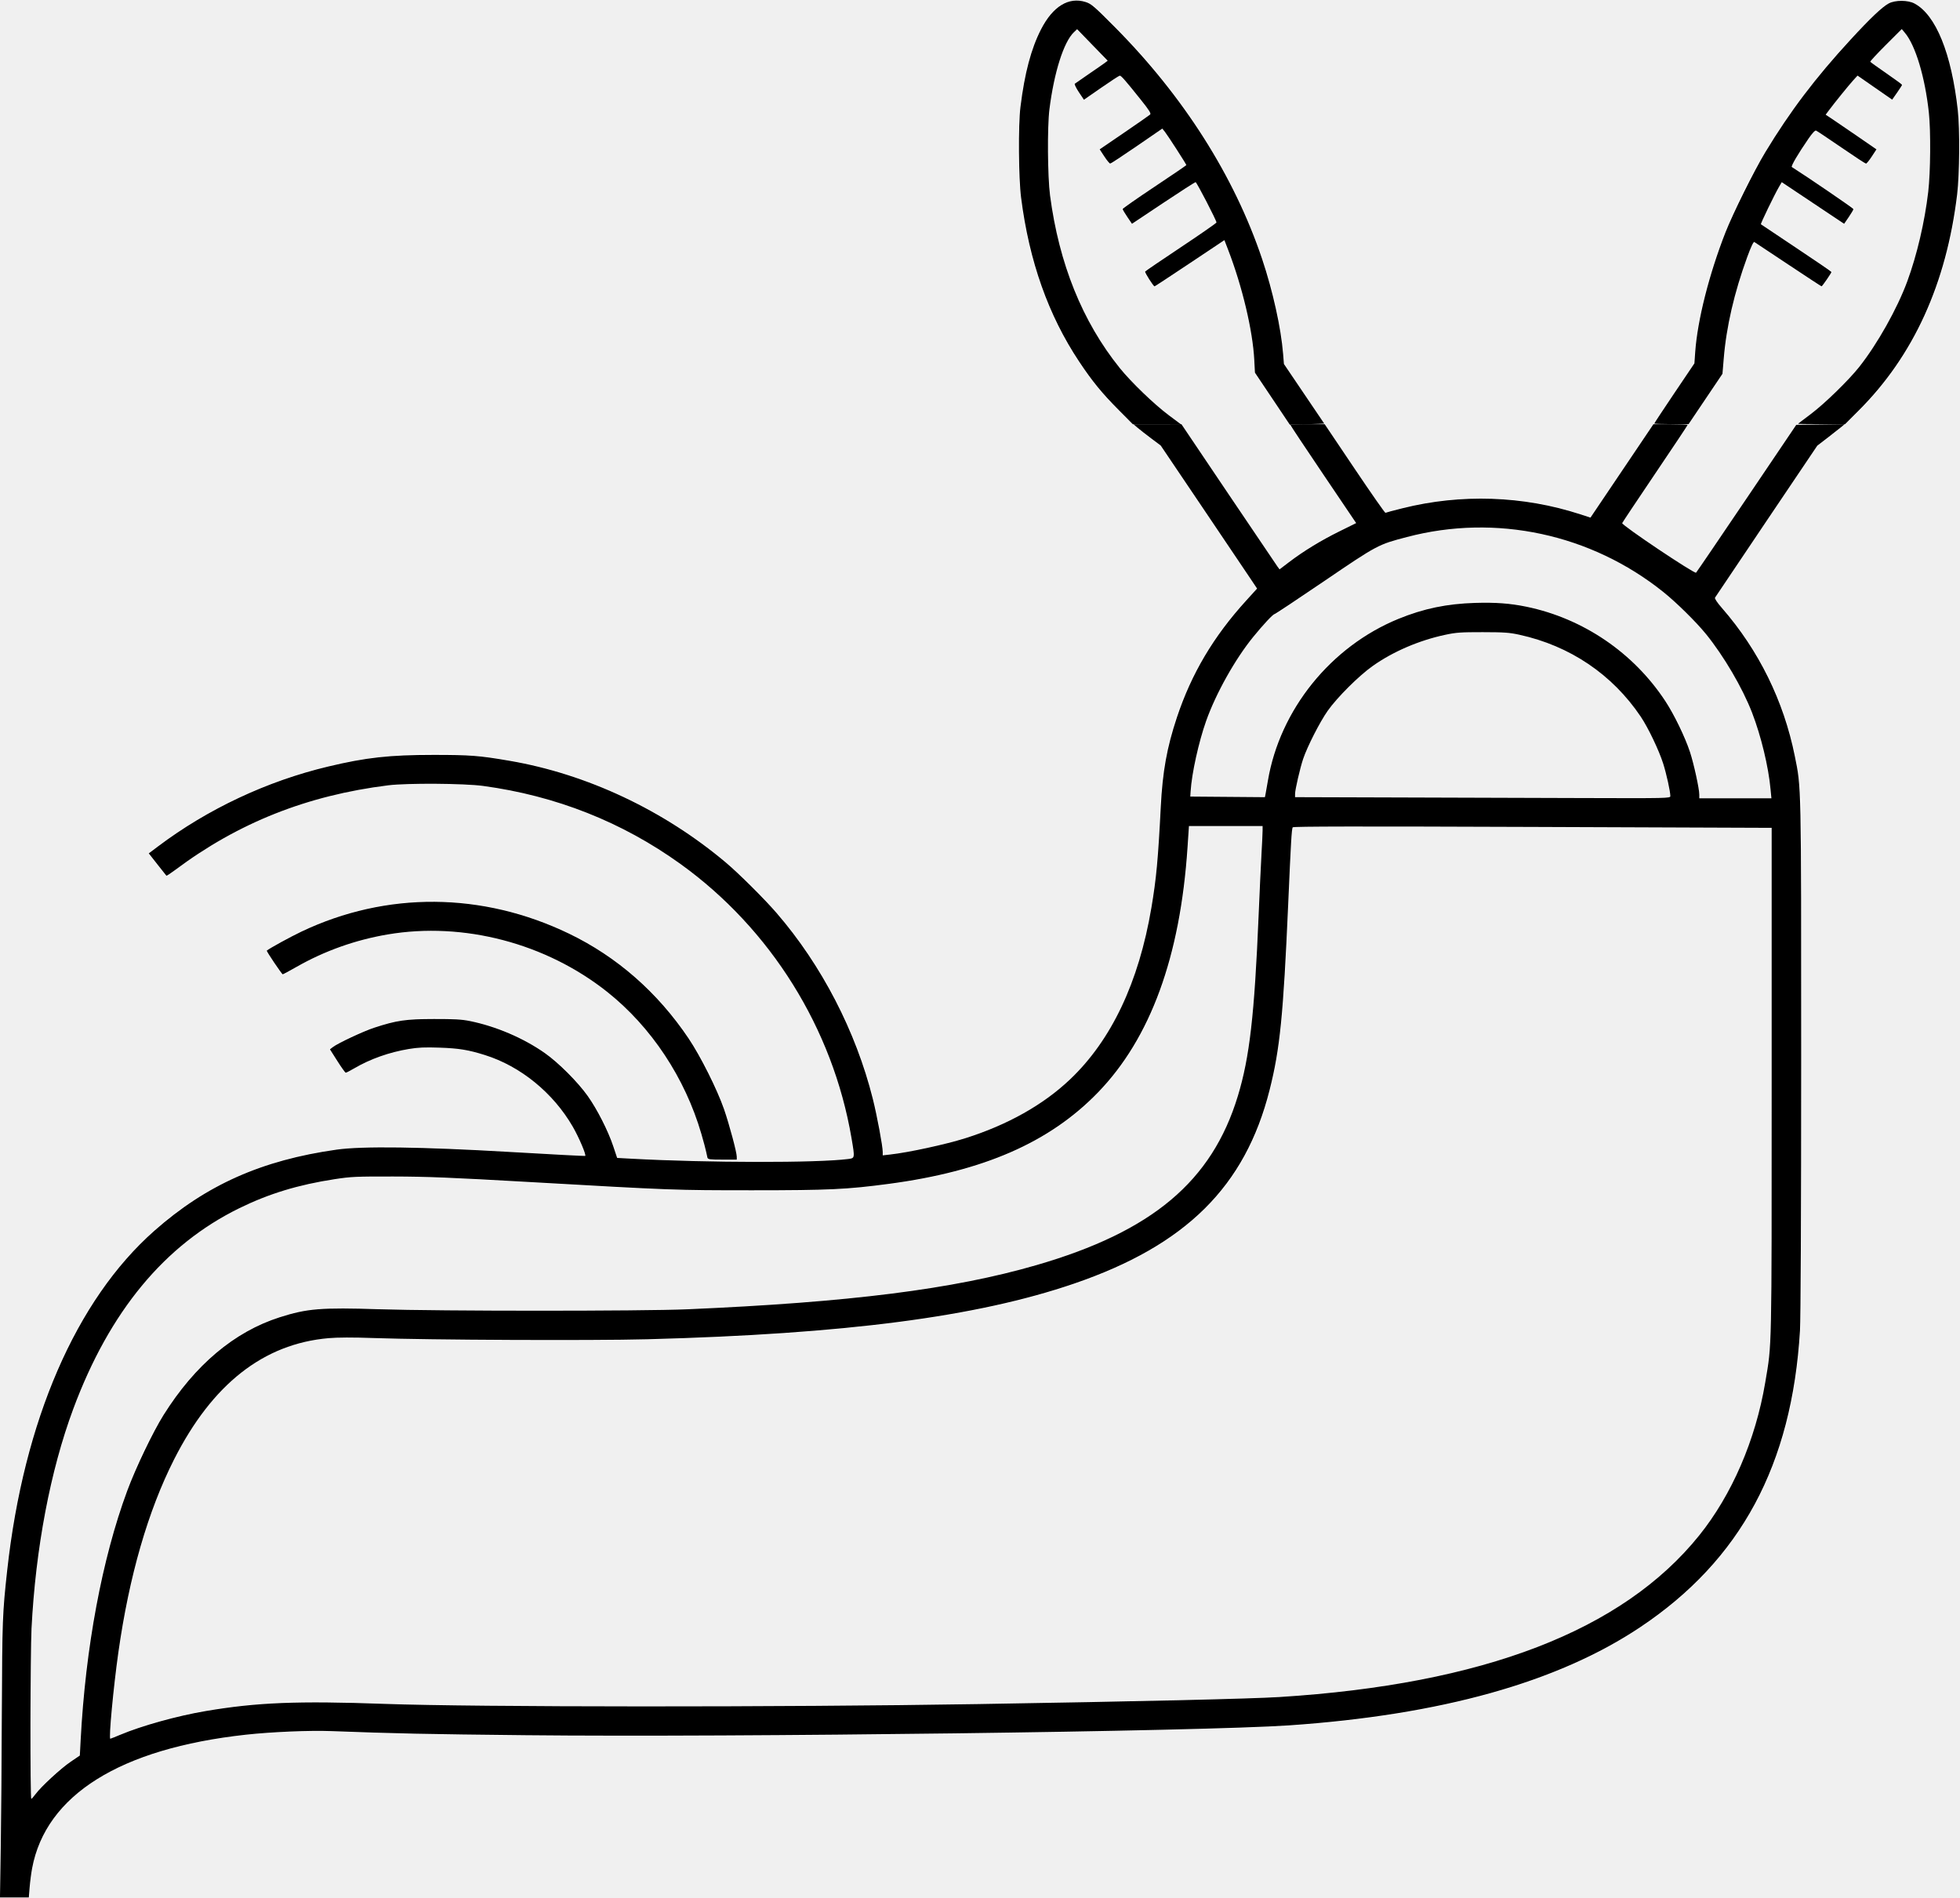
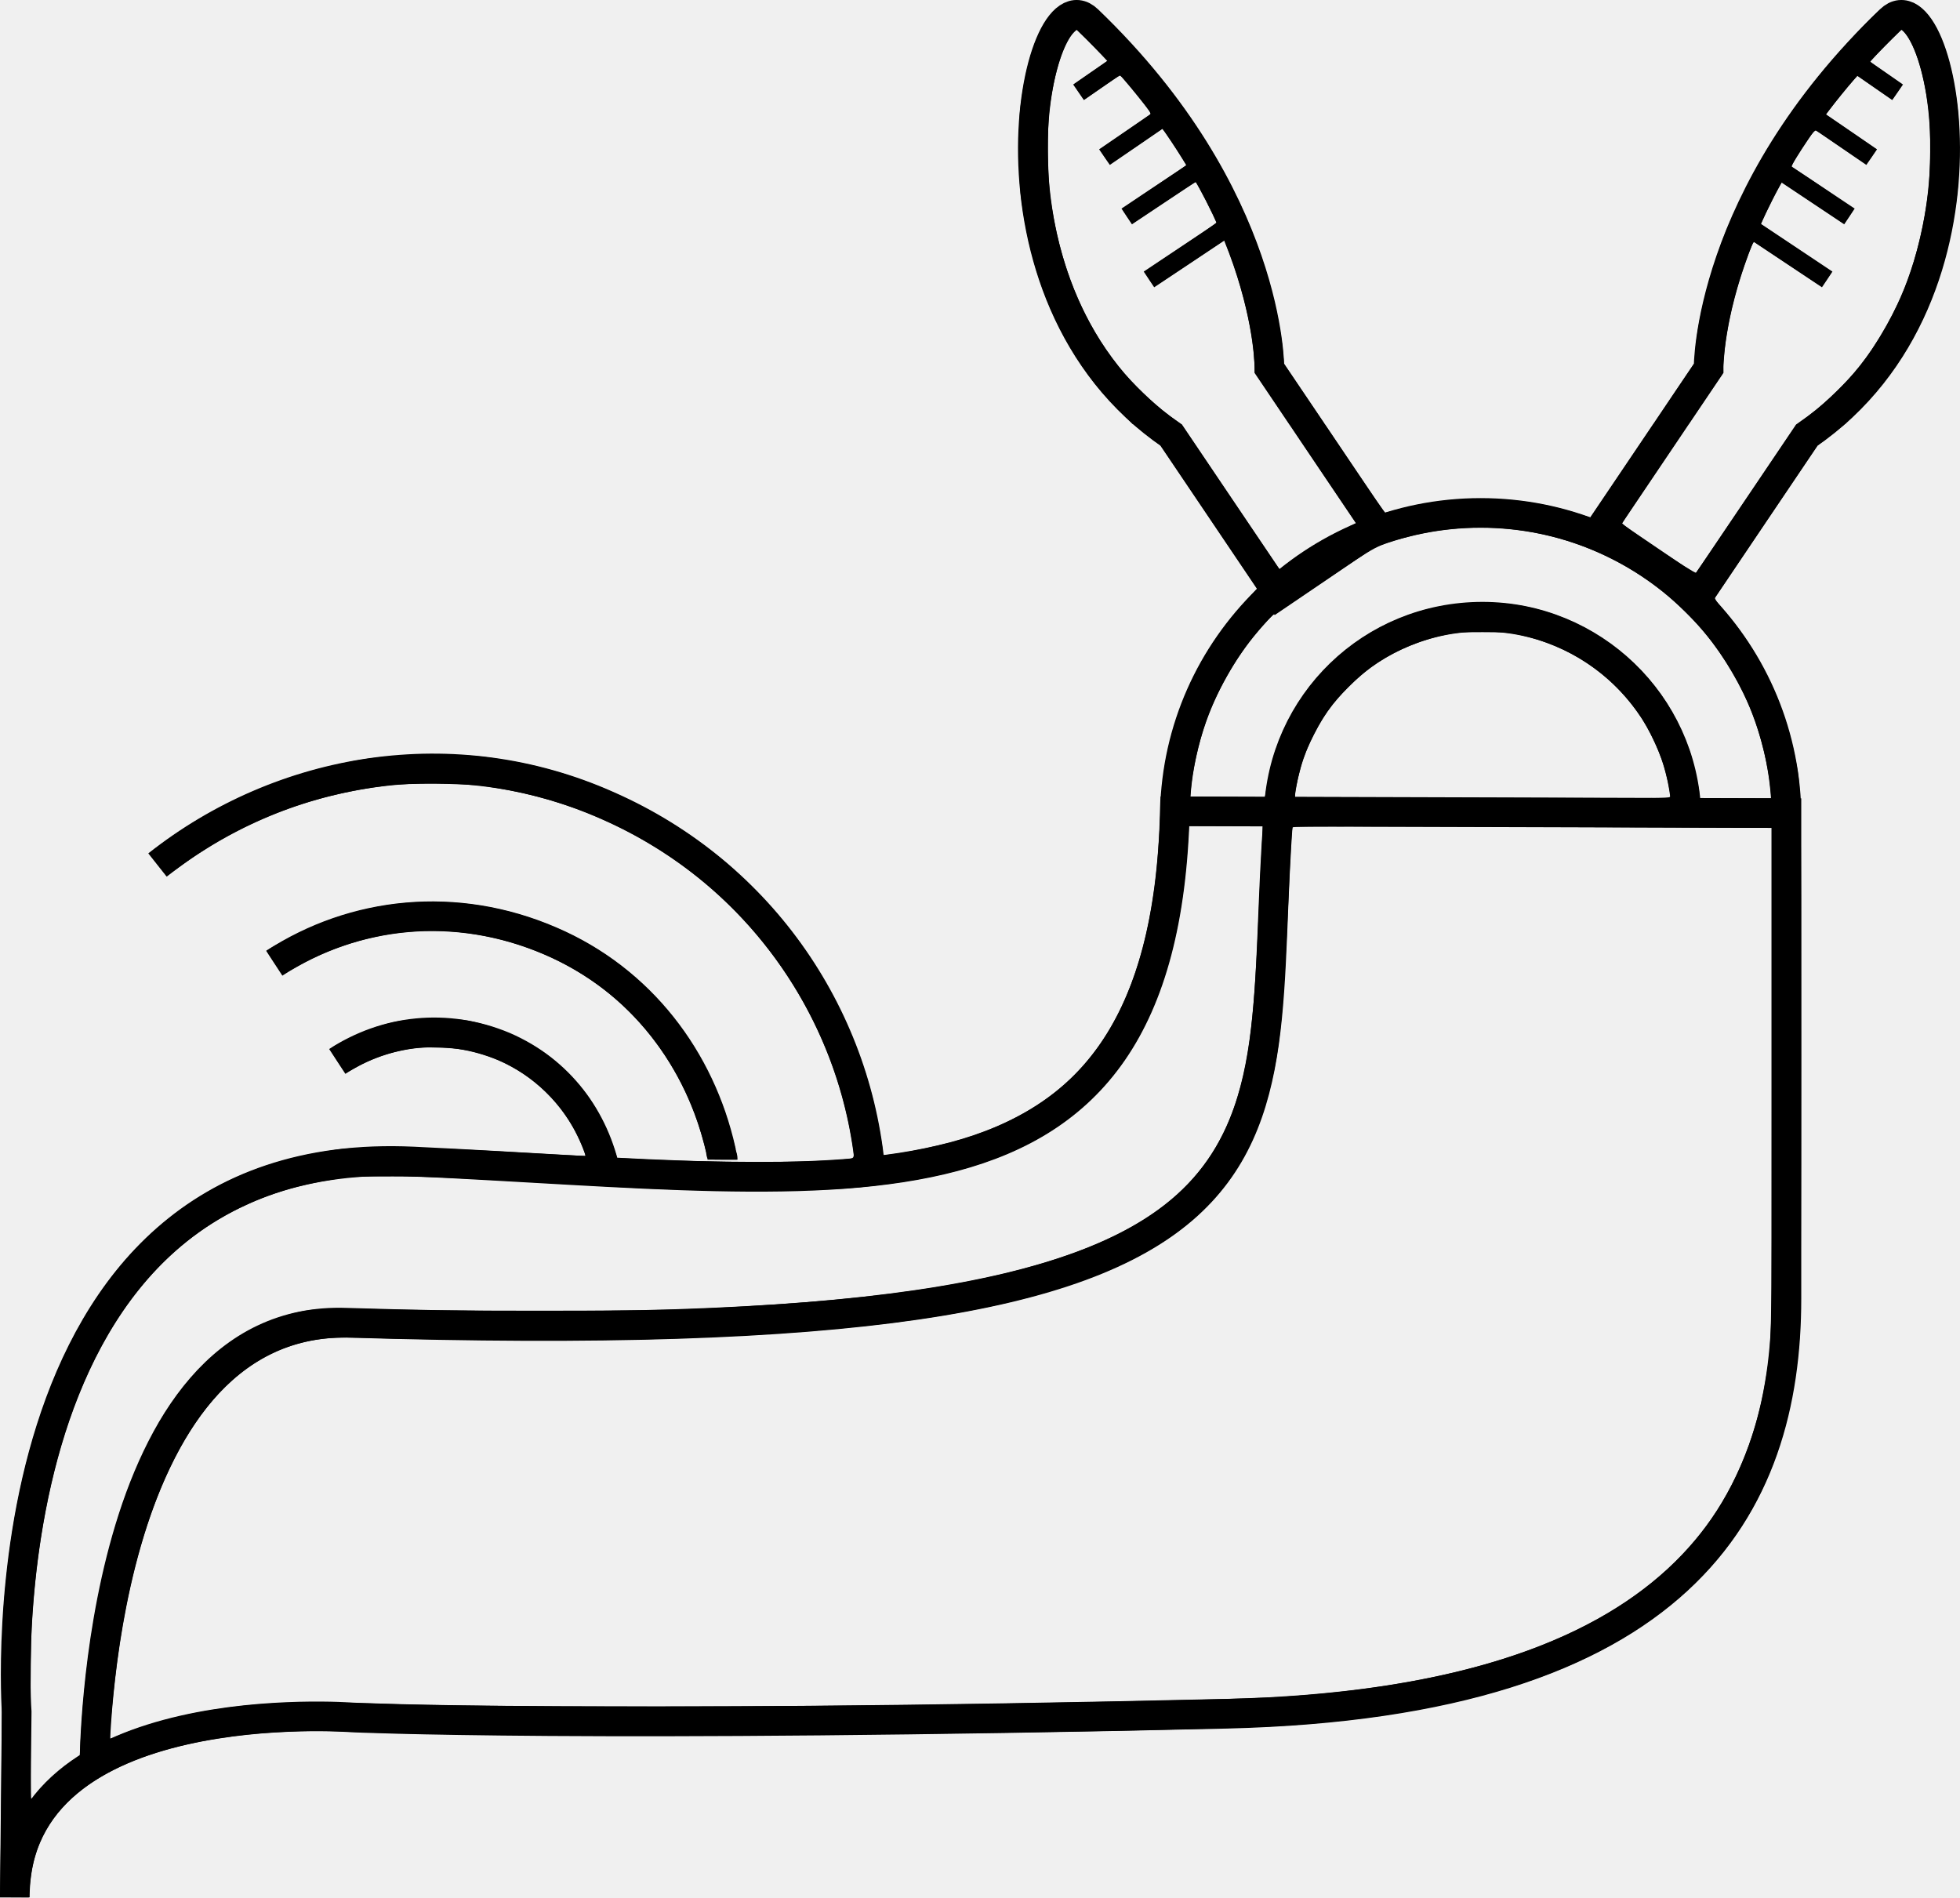
<svg xmlns="http://www.w3.org/2000/svg" xmlns:xlink="http://www.w3.org/1999/xlink" version="1.1" id="Layer_1" x="0px" y="0px" viewBox="0 0 105.766 102.388" enable-background="new 0 0 253 252.7" xml:space="preserve" width="105.766" height="102.388">
  <defs id="defs41">
    <defs id="defs3">
      <rect x="0" height="252.7" width="253" y="0" id="SVGID_1_" />
    </defs>
    <clipPath id="SVGID_2_">
      <use height="100%" width="100%" y="0" x="0" style="overflow:visible" id="use5" overflow="visible" xlink:href="#SVGID_1_" />
    </clipPath>
  </defs>
-   <path style="fill:none;stroke:#ffffff;stroke-width:1.6;stroke-miterlimit:10" id="path8" d="m 88.7,125.6 c 2.6,-1.7 5.9,-2.1 9,-0.8 3,1.3 4.9,3.9 5.5,6.9 M 85.3,120.3 c 4.3,-2.8 9.8,-3.4 14.9,-1.2 4.9,2.1 8.1,6.4 9.2,11.3 0,0.2 0.1,0.3 0.1,0.5 M 79,115 c 6.7,-5.3 16,-6.9 24.3,-3.2 8.4,3.7 13.6,11.6 14.2,20.1 M 144.8,96.8 139,88.2 c 0,0 0.1,-9.3 -9.8,-18.8 -2.8,-2.7 -6.6,14.8 4.5,22.4 l 5.8,8.6 z m -69.2,66.6 c 0,0 0.1,-24.2 13.6,-23.7 54.8,1.7 48.8,-8.9 50.3,-27.5 m -68.1,48.5 c 0,0 -2.2,-30.8 21.4,-29.7 23.6,1.1 40.5,4.5 41.1,-18.9 l 33,0.1 v 26.2 c 0,11.2 -5.6,21.8 -30.2,22.4 -34.6,0.8 -47.2,0.2 -47.2,0.2 0,0 -18.2,-1.4 -18.2,9.7 z m 85.5,-63.9 5.8,-8.6 c 0,0 -0.1,-9.3 9.8,-18.8 2.8,-2.7 6.6,14.8 -4.5,22.4 l -5.8,8.6 z m -17.4,15.4 c 0.2,-5.9 5,-10.6 11,-10.6 5.9,0 10.8,4.7 11,10.6 m -27.6,-0.1 c 0.2,-8.9 7.5,-16.1 16.5,-16.1 9,0 16.3,7.2 16.5,16.1 m -78.2,13.5 c 2.6,-1.7 5.9,-2.1 9,-0.8 3,1.3 4.9,3.9 5.5,6.9 M 85.3,120.3 c 4.3,-2.8 9.8,-3.4 14.9,-1.2 4.9,2.1 8.1,6.4 9.2,11.3 0,0.2 0.1,0.3 0.1,0.5 M 79,115 c 6.7,-5.3 16,-6.9 24.3,-3.2 8.4,3.7 13.6,11.6 14.2,20.1 M 144.8,96.8 139,88.2 c 0,0 0.1,-9.3 -9.8,-18.8 -2.8,-2.7 -6.6,14.8 4.5,22.4 l 5.8,8.6 z m -69.2,66.6 c 0,0 0.1,-23.8 13.6,-23.7 m -17.8,21 c 0,0 -2.2,-30.8 21.4,-29.7 23.6,1.1 40.5,4.5 41.1,-18.9 l 33,0.1 v 26.2 c 0,11.2 -5.6,21.8 -30.2,22.4 -34.6,0.8 -47.2,0.2 -47.2,0.2 0,0 -18.2,-1.4 -18.2,9.7 z m 85.5,-63.9 5.8,-8.6 c 0,0 -0.1,-9.3 9.8,-18.8 2.8,-2.7 6.6,14.8 -4.5,22.4 l -5.8,8.6 z m -17.4,15.4 c 0.2,-5.9 5,-10.6 11,-10.6 5.9,0 10.8,4.7 11,10.6 m -27.6,-0.1 c 0.2,-8.9 7.5,-16.1 16.5,-16.1 9,0 16.3,7.2 16.5,16.1" stroke-miterlimit="10" clip-path="url(#SVGID_2_)" data-ignore="true" transform="translate(-70.5,-68.32003)" />
-   <path data-ignore="true" stroke-miterlimit="10" d="m 66.2,12.28 -4.2,2.8 m -1.2,-11.9 -2.6,1.8 m 4.9,1.1 -3.5,2.4 m 5.4,0.4 -4.2,2.8 m 33.6,0.6 4.2,2.8 m 1.2,-11.9 2.6,1.8 m -4.9,1.1 3.5,2.4 m -5.4,0.4 4.2,2.8" id="path12" style="fill:none;stroke:#ffffff;stroke-width:1.019;stroke-miterlimit:10" />
+   <path style="fill:none;stroke:#000000;stroke-width:1.6;stroke-miterlimit:10" id="path8" d="m 88.7,125.6 c 2.6,-1.7 5.9,-2.1 9,-0.8 3,1.3 4.9,3.9 5.5,6.9 M 85.3,120.3 c 4.3,-2.8 9.8,-3.4 14.9,-1.2 4.9,2.1 8.1,6.4 9.2,11.3 0,0.2 0.1,0.3 0.1,0.5 M 79,115 c 6.7,-5.3 16,-6.9 24.3,-3.2 8.4,3.7 13.6,11.6 14.2,20.1 M 144.8,96.8 139,88.2 c 0,0 0.1,-9.3 -9.8,-18.8 -2.8,-2.7 -6.6,14.8 4.5,22.4 l 5.8,8.6 z m -69.2,66.6 c 0,0 0.1,-24.2 13.6,-23.7 54.8,1.7 48.8,-8.9 50.3,-27.5 m -68.1,48.5 c 0,0 -2.2,-30.8 21.4,-29.7 23.6,1.1 40.5,4.5 41.1,-18.9 l 33,0.1 v 26.2 c 0,11.2 -5.6,21.8 -30.2,22.4 -34.6,0.8 -47.2,0.2 -47.2,0.2 0,0 -18.2,-1.4 -18.2,9.7 z m 85.5,-63.9 5.8,-8.6 c 0,0 -0.1,-9.3 9.8,-18.8 2.8,-2.7 6.6,14.8 -4.5,22.4 l -5.8,8.6 z m -17.4,15.4 c 0.2,-5.9 5,-10.6 11,-10.6 5.9,0 10.8,4.7 11,10.6 m -27.6,-0.1 c 0.2,-8.9 7.5,-16.1 16.5,-16.1 9,0 16.3,7.2 16.5,16.1 m -78.2,13.5 c 2.6,-1.7 5.9,-2.1 9,-0.8 3,1.3 4.9,3.9 5.5,6.9 M 85.3,120.3 c 4.3,-2.8 9.8,-3.4 14.9,-1.2 4.9,2.1 8.1,6.4 9.2,11.3 0,0.2 0.1,0.3 0.1,0.5 M 79,115 c 6.7,-5.3 16,-6.9 24.3,-3.2 8.4,3.7 13.6,11.6 14.2,20.1 M 144.8,96.8 139,88.2 c 0,0 0.1,-9.3 -9.8,-18.8 -2.8,-2.7 -6.6,14.8 4.5,22.4 l 5.8,8.6 z m -69.2,66.6 c 0,0 0.1,-23.8 13.6,-23.7 m -17.8,21 c 0,0 -2.2,-30.8 21.4,-29.7 23.6,1.1 40.5,4.5 41.1,-18.9 l 33,0.1 v 26.2 c 0,11.2 -5.6,21.8 -30.2,22.4 -34.6,0.8 -47.2,0.2 -47.2,0.2 0,0 -18.2,-1.4 -18.2,9.7 z m 85.5,-63.9 5.8,-8.6 c 0,0 -0.1,-9.3 9.8,-18.8 2.8,-2.7 6.6,14.8 -4.5,22.4 l -5.8,8.6 z m -17.4,15.4 c 0.2,-5.9 5,-10.6 11,-10.6 5.9,0 10.8,4.7 11,10.6 m -27.6,-0.1 c 0.2,-8.9 7.5,-16.1 16.5,-16.1 9,0 16.3,7.2 16.5,16.1" stroke-miterlimit="10" clip-path="url(#SVGID_2_)" data-ignore="true" transform="translate(-70.5,-68.32003)" />
+   <path data-ignore="true" stroke-miterlimit="10" d="m 66.2,12.28 -4.2,2.8 m -1.2,-11.9 -2.6,1.8 m 4.9,1.1 -3.5,2.4 m 5.4,0.4 -4.2,2.8 m 33.6,0.6 4.2,2.8 m 1.2,-11.9 2.6,1.8 m -4.9,1.1 3.5,2.4 m -5.4,0.4 4.2,2.8" id="path12" style="fill:none;stroke:#000000;stroke-width:1.019;stroke-miterlimit:10" />
  <path style="stroke-width:0.062" d="M 0.041,99.689 C 0.064,98.202 0.091,94.862 0.1,92.267 0.117,87.491 0.134,87.041 0.388,84.736 1.28,76.66 4.102,70.15 8.33,66.416 c 2.804,-2.477 5.803,-3.811 9.836,-4.378 1.405,-0.197 4.53,-0.155 9.366,0.127 2.195,0.128 4.015,0.224 4.045,0.214 0.078,-0.027 -0.335,-1.001 -0.671,-1.581 -1.057,-1.826 -2.814,-3.258 -4.741,-3.863 -0.893,-0.28 -1.406,-0.364 -2.446,-0.4 -0.79,-0.027 -1.15,-0.011 -1.656,0.073 -1.056,0.176 -2.079,0.537 -2.937,1.039 -0.23,0.135 -0.442,0.244 -0.47,0.243 -0.028,-9.69e-4 -0.232,-0.286 -0.452,-0.633 l -0.401,-0.631 0.151,-0.116 c 0.281,-0.217 1.648,-0.858 2.244,-1.053 1.204,-0.393 1.704,-0.466 3.219,-0.469 1.09,-0.002 1.491,0.021 1.938,0.111 1.414,0.286 2.894,0.919 4.047,1.73 0.739,0.52 1.772,1.553 2.312,2.313 0.514,0.724 1.101,1.878 1.381,2.719 l 0.208,0.625 0.776,0.042 c 4.163,0.225 9.983,0.233 11.698,0.015 0.358,-0.045 0.357,-0.037 0.171,-1.129 C 44.943,55.506 41.588,50.128 36.72,46.624 33.571,44.358 29.993,42.943 26.072,42.413 c -1.046,-0.141 -4.092,-0.161 -5.125,-0.033 -4.365,0.541 -8.088,2.019 -11.487,4.562 C 9.209,47.129 8.993,47.272 8.98,47.259 8.967,47.246 8.747,46.969 8.492,46.643 L 8.027,46.051 8.534,45.67 C 11.218,43.651 14.414,42.15 17.697,41.367 c 2.052,-0.49 3.326,-0.631 5.688,-0.631 1.985,0 2.474,0.038 4.106,0.317 4.175,0.714 8.325,2.666 11.684,5.498 0.707,0.596 2.072,1.954 2.731,2.717 2.435,2.819 4.279,6.38 5.194,10.031 0.229,0.912 0.535,2.552 0.535,2.866 v 0.182 l 0.391,-0.044 c 1.01,-0.113 2.986,-0.541 4.063,-0.88 2.279,-0.718 4.208,-1.802 5.654,-3.176 2.232,-2.12 3.707,-5.232 4.388,-9.26 0.265,-1.568 0.363,-2.613 0.505,-5.427 0.098,-1.93 0.331,-3.223 0.874,-4.854 0.787,-2.361 1.975,-4.363 3.739,-6.3 l 0.586,-0.644 -0.366,-0.547 C 67.267,30.912 66.097,29.176 64.868,27.354 L 62.634,24.043 62.118,23.656 c -0.284,-0.213 -0.614,-0.471 -0.734,-0.574 l -0.219,-0.187 1.294,-0.002 1.294,-0.002 2.536,3.766 c 1.395,2.071 2.586,3.834 2.647,3.917 l 0.111,0.151 0.5,-0.381 c 0.784,-0.598 1.727,-1.175 2.72,-1.665 l 0.914,-0.451 -1.77,-2.621 c -0.974,-1.442 -1.772,-2.643 -1.774,-2.668 -0.002,-0.026 0.413,-0.047 0.922,-0.047 h 0.925 l 1.617,2.404 c 0.889,1.322 1.636,2.392 1.66,2.377 0.024,-0.015 0.434,-0.125 0.911,-0.244 3.167,-0.794 6.524,-0.68 9.608,0.325 l 0.545,0.178 1.698,-2.519 1.698,-2.519 h 0.925 c 0.509,0 0.925,0.016 0.925,0.035 0,0.019 -0.79,1.204 -1.755,2.633 -0.965,1.429 -1.766,2.63 -1.779,2.668 -0.036,0.107 3.907,2.753 3.986,2.674 0.035,-0.035 1.266,-1.845 2.736,-4.022 l 2.672,-3.958 1.305,-0.016 1.305,-0.016 -0.188,0.157 c -0.103,0.086 -0.435,0.347 -0.737,0.579 l -0.55,0.421 -2.737,4.062 c -1.505,2.234 -2.758,4.098 -2.783,4.141 -0.028,0.049 0.113,0.261 0.377,0.562 1.984,2.275 3.331,5.011 3.929,7.984 0.353,1.754 0.344,1.345 0.344,16.232 -6.25e-4,8.502 -0.025,14.109 -0.064,14.768 -0.432,7.252 -3.2,12.393 -8.623,16.013 -4.455,2.975 -10.747,4.734 -18.938,5.297 -4.742,0.326 -29.814,0.65 -41.188,0.532 -5.407,-0.056 -7.055,-0.091 -10.5,-0.222 -1.176,-0.045 -3.236,0.042 -4.625,0.195 -6.778,0.746 -10.785,3.253 -11.525,7.21 -0.049,0.262 -0.109,0.722 -0.133,1.023 l -0.044,0.547 H 0.778 -0.001 Z M 1.915,96.821 c 0.299,-0.407 1.36,-1.386 1.899,-1.751 l 0.494,-0.335 0.042,-0.812 c 0.26,-4.997 1.157,-9.805 2.513,-13.469 0.461,-1.246 1.384,-3.172 1.962,-4.094 1.696,-2.704 3.818,-4.491 6.261,-5.273 1.482,-0.474 2.252,-0.537 5.36,-0.436 3.288,0.107 14.155,0.108 16.625,0.003 8.769,-0.375 14.374,-1.083 18.858,-2.384 6.245,-1.811 9.471,-4.521 10.868,-9.126 0.633,-2.085 0.896,-4.371 1.119,-9.722 0.053,-1.272 0.124,-2.777 0.156,-3.344 0.033,-0.567 0.06,-1.137 0.06,-1.266 l 6.25e-4,-0.234 H 66.147 64.159 l -0.076,1.141 c -0.392,5.912 -1.998,10.308 -4.837,13.238 -2.61,2.693 -6.169,4.249 -11.279,4.929 -2.259,0.301 -3.27,0.348 -7.365,0.348 -4.184,-3.75e-4 -4.298,-0.005 -12.094,-0.45 -4.174,-0.238 -5.489,-0.292 -7.281,-0.295 -1.998,-0.004 -2.272,0.009 -3.156,0.143 -1.968,0.3 -3.551,0.781 -5.156,1.567 -4.03,1.974 -7.006,5.571 -8.961,10.832 -1.237,3.329 -2.033,7.517 -2.253,11.859 -0.066,1.306 -0.077,9.188 -0.012,9.186 0.021,-8.12e-4 0.123,-0.116 0.226,-0.257 z M 6.483,93.618 C 7.648,93.127 9.563,92.594 11.103,92.334 c 2.761,-0.467 4.962,-0.556 9.625,-0.387 4.926,0.178 21.484,0.185 32,0.012 8.788,-0.144 14.745,-0.283 16.312,-0.381 11.004,-0.689 18.515,-3.58 22.651,-8.719 1.766,-2.194 3.043,-5.15 3.563,-8.248 0.364,-2.165 0.349,-1.464 0.349,-16.312 v -13.625 l -12.902,-0.049 c -9.359,-0.035 -12.913,-0.03 -12.944,0.02 -0.055,0.09 -0.098,0.819 -0.246,4.216 -0.258,5.916 -0.442,7.751 -1,9.959 -1.316,5.212 -4.524,8.388 -10.559,10.452 -5.24,1.793 -12.339,2.717 -23.038,3.001 -2.968,0.079 -11.741,0.039 -14.75,-0.066 -1.143,-0.04 -1.929,-0.038 -2.438,0.006 -3.505,0.307 -6.269,2.476 -8.33,6.54 -1.408,2.775 -2.426,6.301 -3.009,10.42 -0.267,1.884 -0.525,4.656 -0.434,4.656 0.015,0 0.252,-0.095 0.528,-0.211 z M 90.134,42.962 c 0,-0.25 -0.206,-1.189 -0.386,-1.757 -0.227,-0.718 -0.808,-1.933 -1.21,-2.531 -1.536,-2.283 -3.822,-3.825 -6.551,-4.42 -0.543,-0.118 -0.828,-0.138 -1.978,-0.14 -1.175,-0.001 -1.43,0.017 -2.028,0.145 -1.411,0.301 -2.805,0.901 -3.909,1.682 -0.75,0.531 -1.912,1.688 -2.428,2.42 -0.423,0.6 -1.098,1.924 -1.323,2.594 -0.169,0.503 -0.435,1.659 -0.436,1.89 l -6.25e-4,0.172 5.328,0.016 c 2.93,0.009 7.487,0.023 10.125,0.032 4.667,0.015 4.797,0.012 4.797,-0.103 z m 5.408,-0.366 c -0.111,-1.222 -0.508,-2.87 -0.998,-4.139 -0.519,-1.343 -1.517,-3.046 -2.482,-4.236 -0.537,-0.662 -1.588,-1.699 -2.304,-2.273 -3.906,-3.131 -9.032,-4.231 -13.831,-2.969 -1.578,0.415 -1.579,0.415 -4.463,2.376 -1.446,0.983 -2.657,1.787 -2.691,1.787 -0.077,0 -0.606,0.566 -1.137,1.217 -0.981,1.201 -2.019,3.052 -2.549,4.545 -0.404,1.14 -0.776,2.823 -0.838,3.801 l -0.018,0.281 2.013,0.016 2.013,0.016 0.029,-0.141 c 0.016,-0.078 0.074,-0.409 0.129,-0.735 0.647,-3.845 3.395,-7.254 7.051,-8.748 1.358,-0.555 2.612,-0.815 4.148,-0.861 1.09,-0.033 1.885,0.027 2.76,0.208 3.058,0.632 5.78,2.484 7.496,5.101 0.478,0.729 1.056,1.923 1.325,2.737 0.209,0.634 0.504,1.981 0.504,2.305 v 0.195 h 1.945 1.945 z" id="path3776" />
  <path style="stroke-width:0.062" d="m 38.174,62.47 c -0.017,-0.06 -0.049,-0.208 -0.072,-0.328 -0.023,-0.12 -0.137,-0.549 -0.255,-0.952 C 36.966,58.166 35.147,55.421 32.777,53.535 29.461,50.898 25.012,49.732 20.915,50.428 c -1.739,0.295 -3.404,0.888 -4.916,1.751 -0.386,0.22 -0.72,0.4 -0.743,0.4 -0.047,0 -0.891,-1.254 -0.861,-1.279 0.162,-0.133 1.274,-0.744 1.87,-1.027 4.588,-2.182 9.766,-2.143 14.437,0.108 2.591,1.249 4.784,3.17 6.455,5.655 0.652,0.97 1.54,2.743 1.915,3.824 0.286,0.825 0.687,2.324 0.687,2.565 v 0.154 h -0.777 c -0.687,0 -0.781,-0.013 -0.808,-0.109 z" id="path3778" />
  <path style="stroke-width:0.062" d="m 68.662,21.517 -0.943,-1.406 -0.036,-0.688 c -0.084,-1.593 -0.648,-3.965 -1.414,-5.951 l -0.198,-0.513 -1.87,1.248 c -1.028,0.686 -1.883,1.248 -1.899,1.248 -0.06,0 -0.539,-0.754 -0.51,-0.801 0.017,-0.027 0.89,-0.622 1.941,-1.321 1.051,-0.7 1.91,-1.296 1.91,-1.326 0,-0.115 -1.067,-2.177 -1.126,-2.177 -0.035,0 -0.821,0.506 -1.748,1.124 l -1.685,1.124 -0.252,-0.371 c -0.139,-0.204 -0.252,-0.396 -0.252,-0.427 0,-0.031 0.773,-0.571 1.719,-1.201 0.945,-0.629 1.719,-1.156 1.719,-1.17 0,-0.045 -1.005,-1.604 -1.154,-1.79 L 62.72,6.94 61.345,7.885 c -0.756,0.52 -1.403,0.945 -1.437,0.945 -0.034,0 -0.176,-0.173 -0.315,-0.385 L 59.34,8.059 60.663,7.156 c 0.728,-0.497 1.358,-0.936 1.401,-0.976 0.06,-0.057 -0.049,-0.23 -0.5,-0.794 -0.83,-1.038 -1.064,-1.306 -1.138,-1.304 -0.036,0.001 -0.486,0.295 -1,0.652 L 58.491,5.383 58.217,4.975 C 58.067,4.75 57.967,4.545 57.996,4.52 58.025,4.495 58.372,4.254 58.767,3.984 59.163,3.715 59.551,3.445 59.63,3.385 L 59.773,3.276 58.948,2.426 58.122,1.575 57.948,1.742 c -0.547,0.524 -1.067,2.162 -1.317,4.15 -0.121,0.961 -0.102,3.627 0.033,4.656 0.484,3.684 1.744,6.806 3.756,9.306 0.618,0.768 1.861,1.965 2.652,2.555 l 0.648,0.483 h -1.295 -1.295 l -0.762,-0.766 c -0.903,-0.908 -1.428,-1.549 -2.136,-2.614 -1.662,-2.499 -2.695,-5.415 -3.131,-8.839 -0.139,-1.088 -0.159,-3.908 -0.035,-4.906 0.226,-1.828 0.575,-3.141 1.112,-4.188 0.636,-1.239 1.494,-1.763 2.408,-1.47 0.304,0.098 0.453,0.225 1.557,1.336 3.717,3.74 6.463,8.06 7.965,12.533 0.577,1.718 1.02,3.72 1.132,5.117 l 0.044,0.547 1.088,1.609 1.088,1.609 -0.3,0.015 c -0.165,0.008 -0.583,0.022 -0.928,0.031 l -0.628,0.017 z" id="path3780" />
  <path style="stroke-width:0.062" d="m 89.267,22.857 c 0,-0.019 0.488,-0.758 1.083,-1.641 l 1.083,-1.606 0.043,-0.608 c 0.121,-1.717 0.75,-4.206 1.631,-6.454 0.406,-1.035 1.545,-3.33 2.15,-4.33 1.336,-2.209 2.704,-4.016 4.605,-6.08 1.072,-1.164 1.709,-1.768 2.059,-1.954 0.354,-0.187 1.027,-0.186 1.385,0.003 1.157,0.611 2.001,2.687 2.342,5.766 0.113,1.021 0.094,3.451 -0.035,4.531 -0.578,4.821 -2.355,8.721 -5.325,11.682 l -0.726,0.724 h -1.283 c -0.706,0 -1.272,-0.011 -1.257,-0.023 0.014,-0.013 0.321,-0.245 0.682,-0.515 0.754,-0.565 2.048,-1.824 2.626,-2.555 0.985,-1.246 2.044,-3.132 2.59,-4.614 0.522,-1.417 0.939,-3.193 1.13,-4.823 0.126,-1.07 0.144,-3.275 0.035,-4.281 C 103.879,4.164 103.365,2.451 102.793,1.772 l -0.17,-0.202 -0.862,0.86 c -0.474,0.473 -0.85,0.879 -0.836,0.903 0.014,0.023 0.407,0.305 0.872,0.626 0.465,0.321 0.845,0.599 0.845,0.618 -3.8e-4,0.019 -0.121,0.207 -0.268,0.418 l -0.268,0.383 -0.935,-0.649 -0.935,-0.649 -0.241,0.266 c -0.242,0.267 -0.992,1.193 -1.309,1.617 l -0.169,0.225 0.338,0.224 c 0.186,0.123 0.803,0.545 1.371,0.936 l 1.033,0.712 -0.253,0.386 c -0.139,0.212 -0.28,0.386 -0.312,0.386 -0.032,0 -0.632,-0.394 -1.334,-0.876 -0.702,-0.482 -1.314,-0.891 -1.361,-0.909 -0.055,-0.021 -0.198,0.131 -0.4,0.423 -0.579,0.842 -0.968,1.504 -0.907,1.543 0.85,0.54 3.326,2.229 3.326,2.27 0,0.031 -0.113,0.223 -0.252,0.427 L 99.514,12.078 97.83,10.955 96.147,9.831 95.993,10.096 c -0.243,0.418 -0.999,1.981 -0.97,2.006 0.014,0.012 0.877,0.589 1.917,1.282 1.04,0.692 1.891,1.274 1.891,1.293 0,0.051 -0.5,0.777 -0.534,0.777 -0.016,0 -0.824,-0.529 -1.795,-1.176 -0.971,-0.647 -1.796,-1.195 -1.835,-1.218 -0.046,-0.027 -0.18,0.258 -0.384,0.816 -0.7,1.916 -1.128,3.768 -1.267,5.485 l -0.066,0.809 -0.916,1.36 -0.916,1.36 h -0.925 c -0.509,0 -0.925,-0.016 -0.925,-0.035 z" id="path3782" />
</svg>
